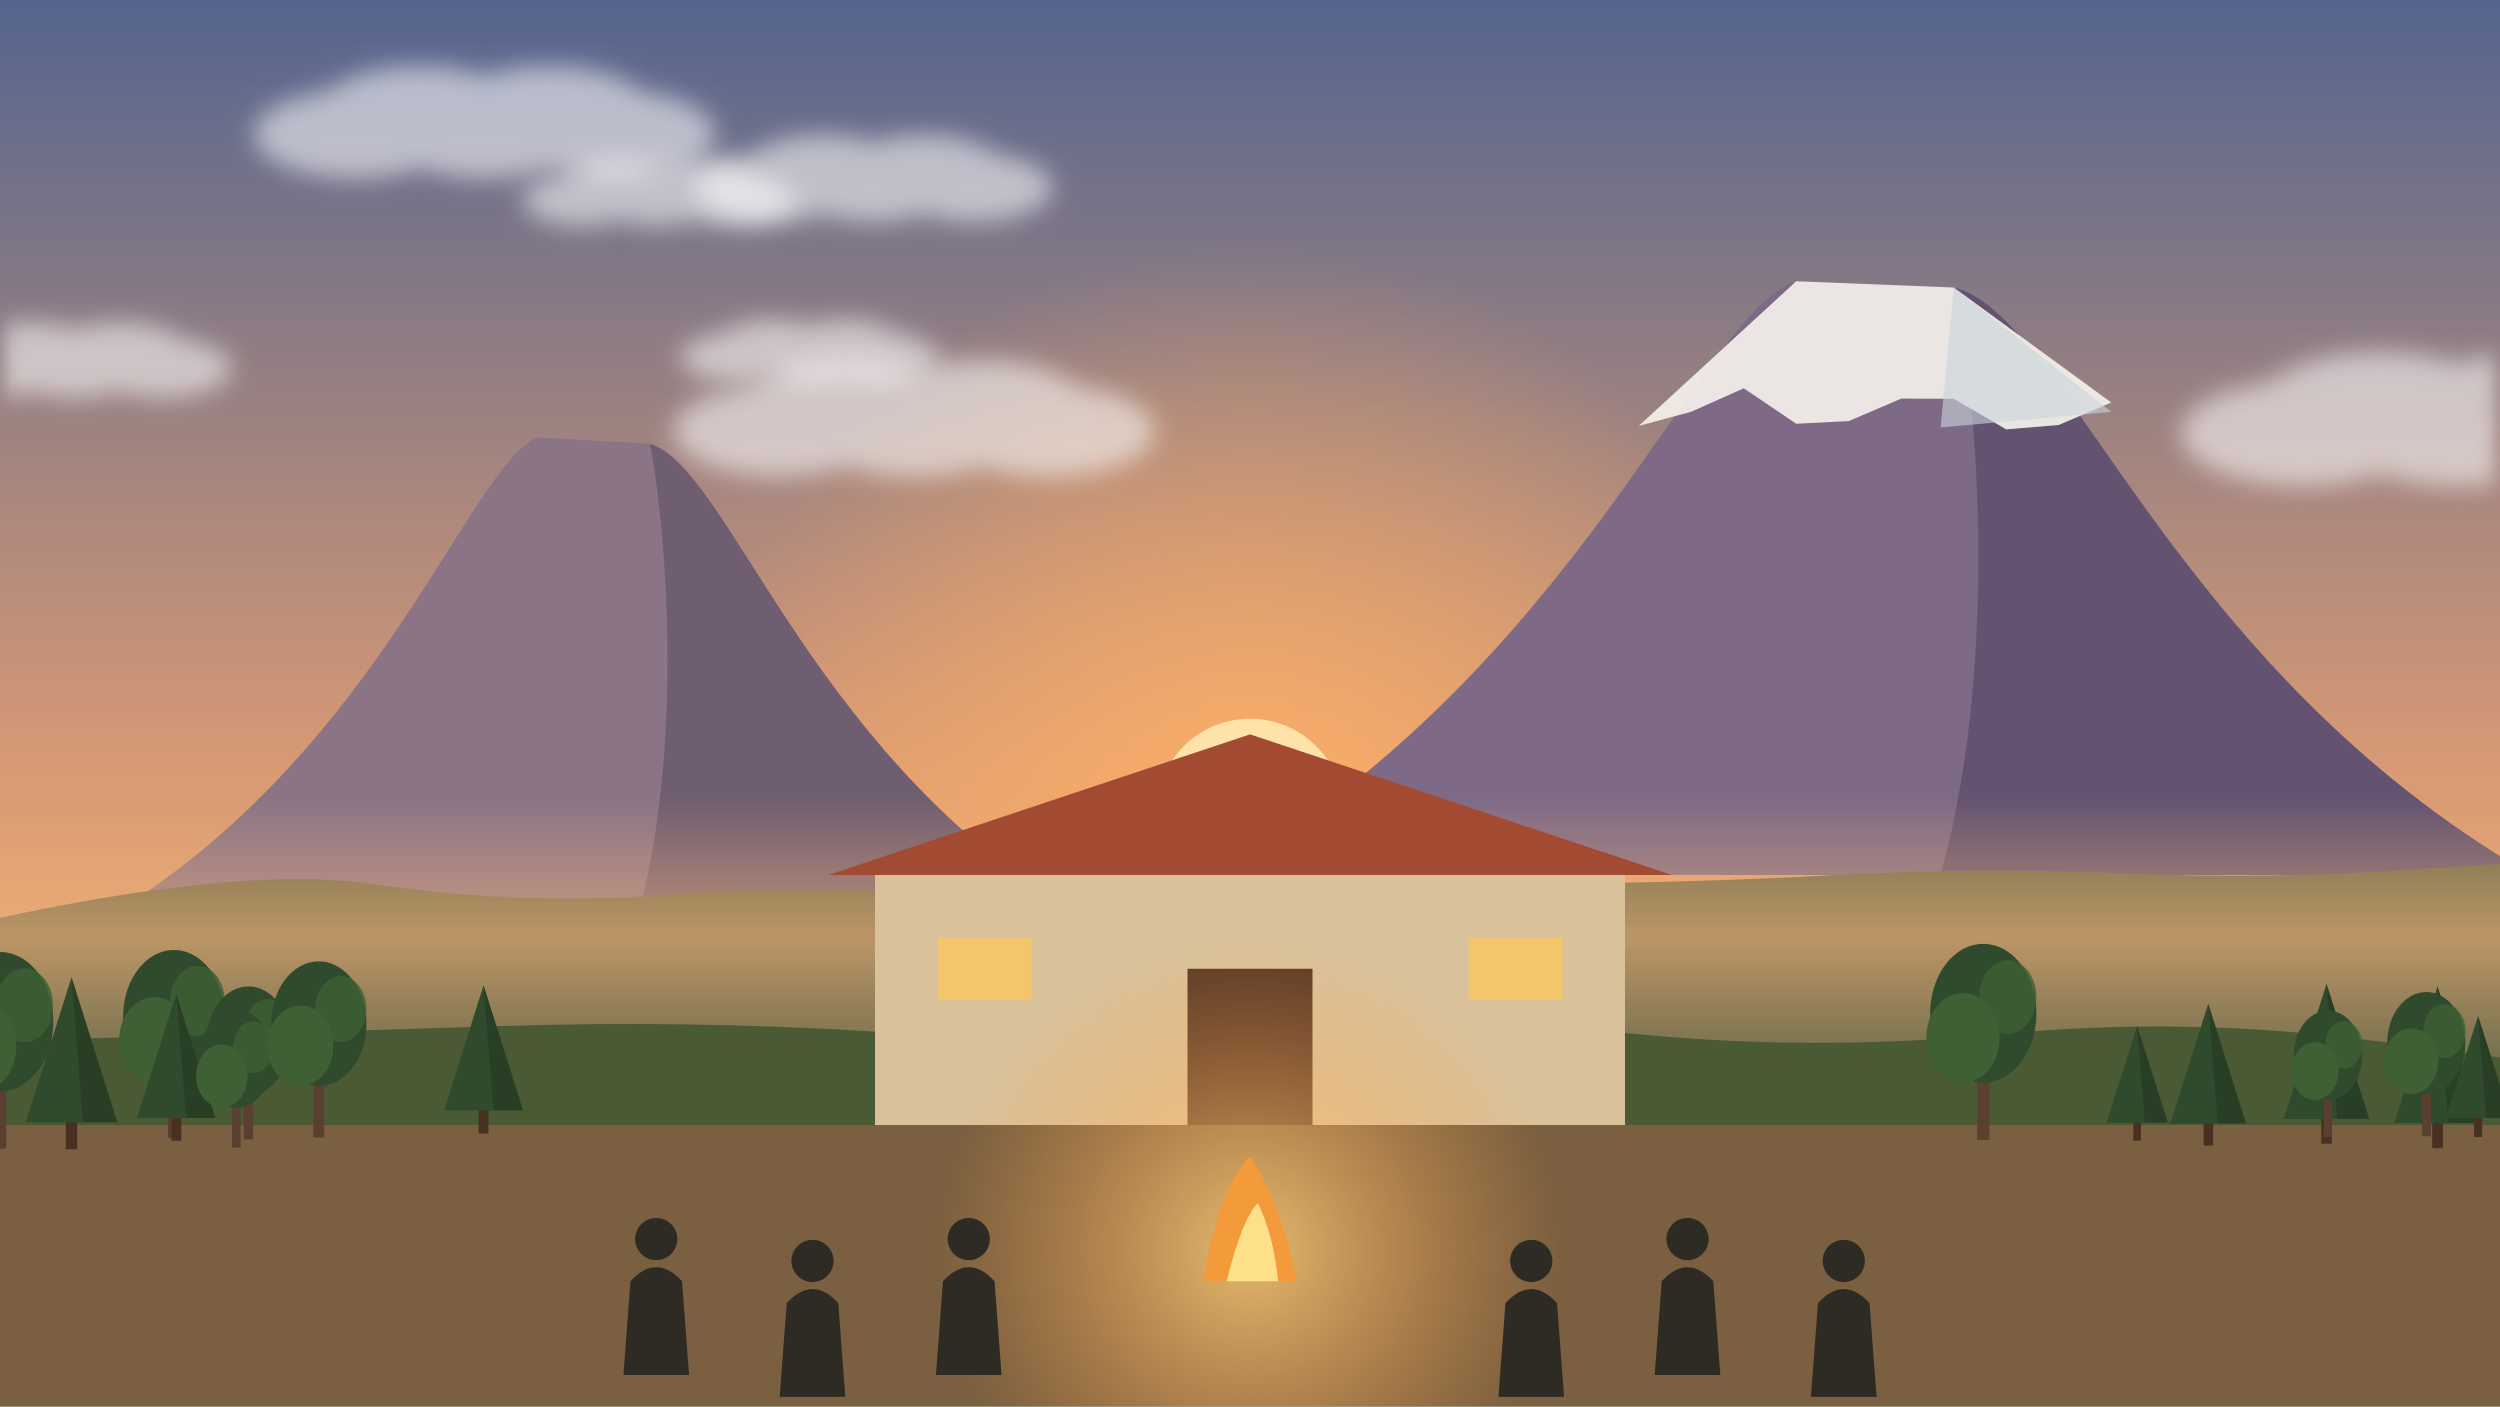
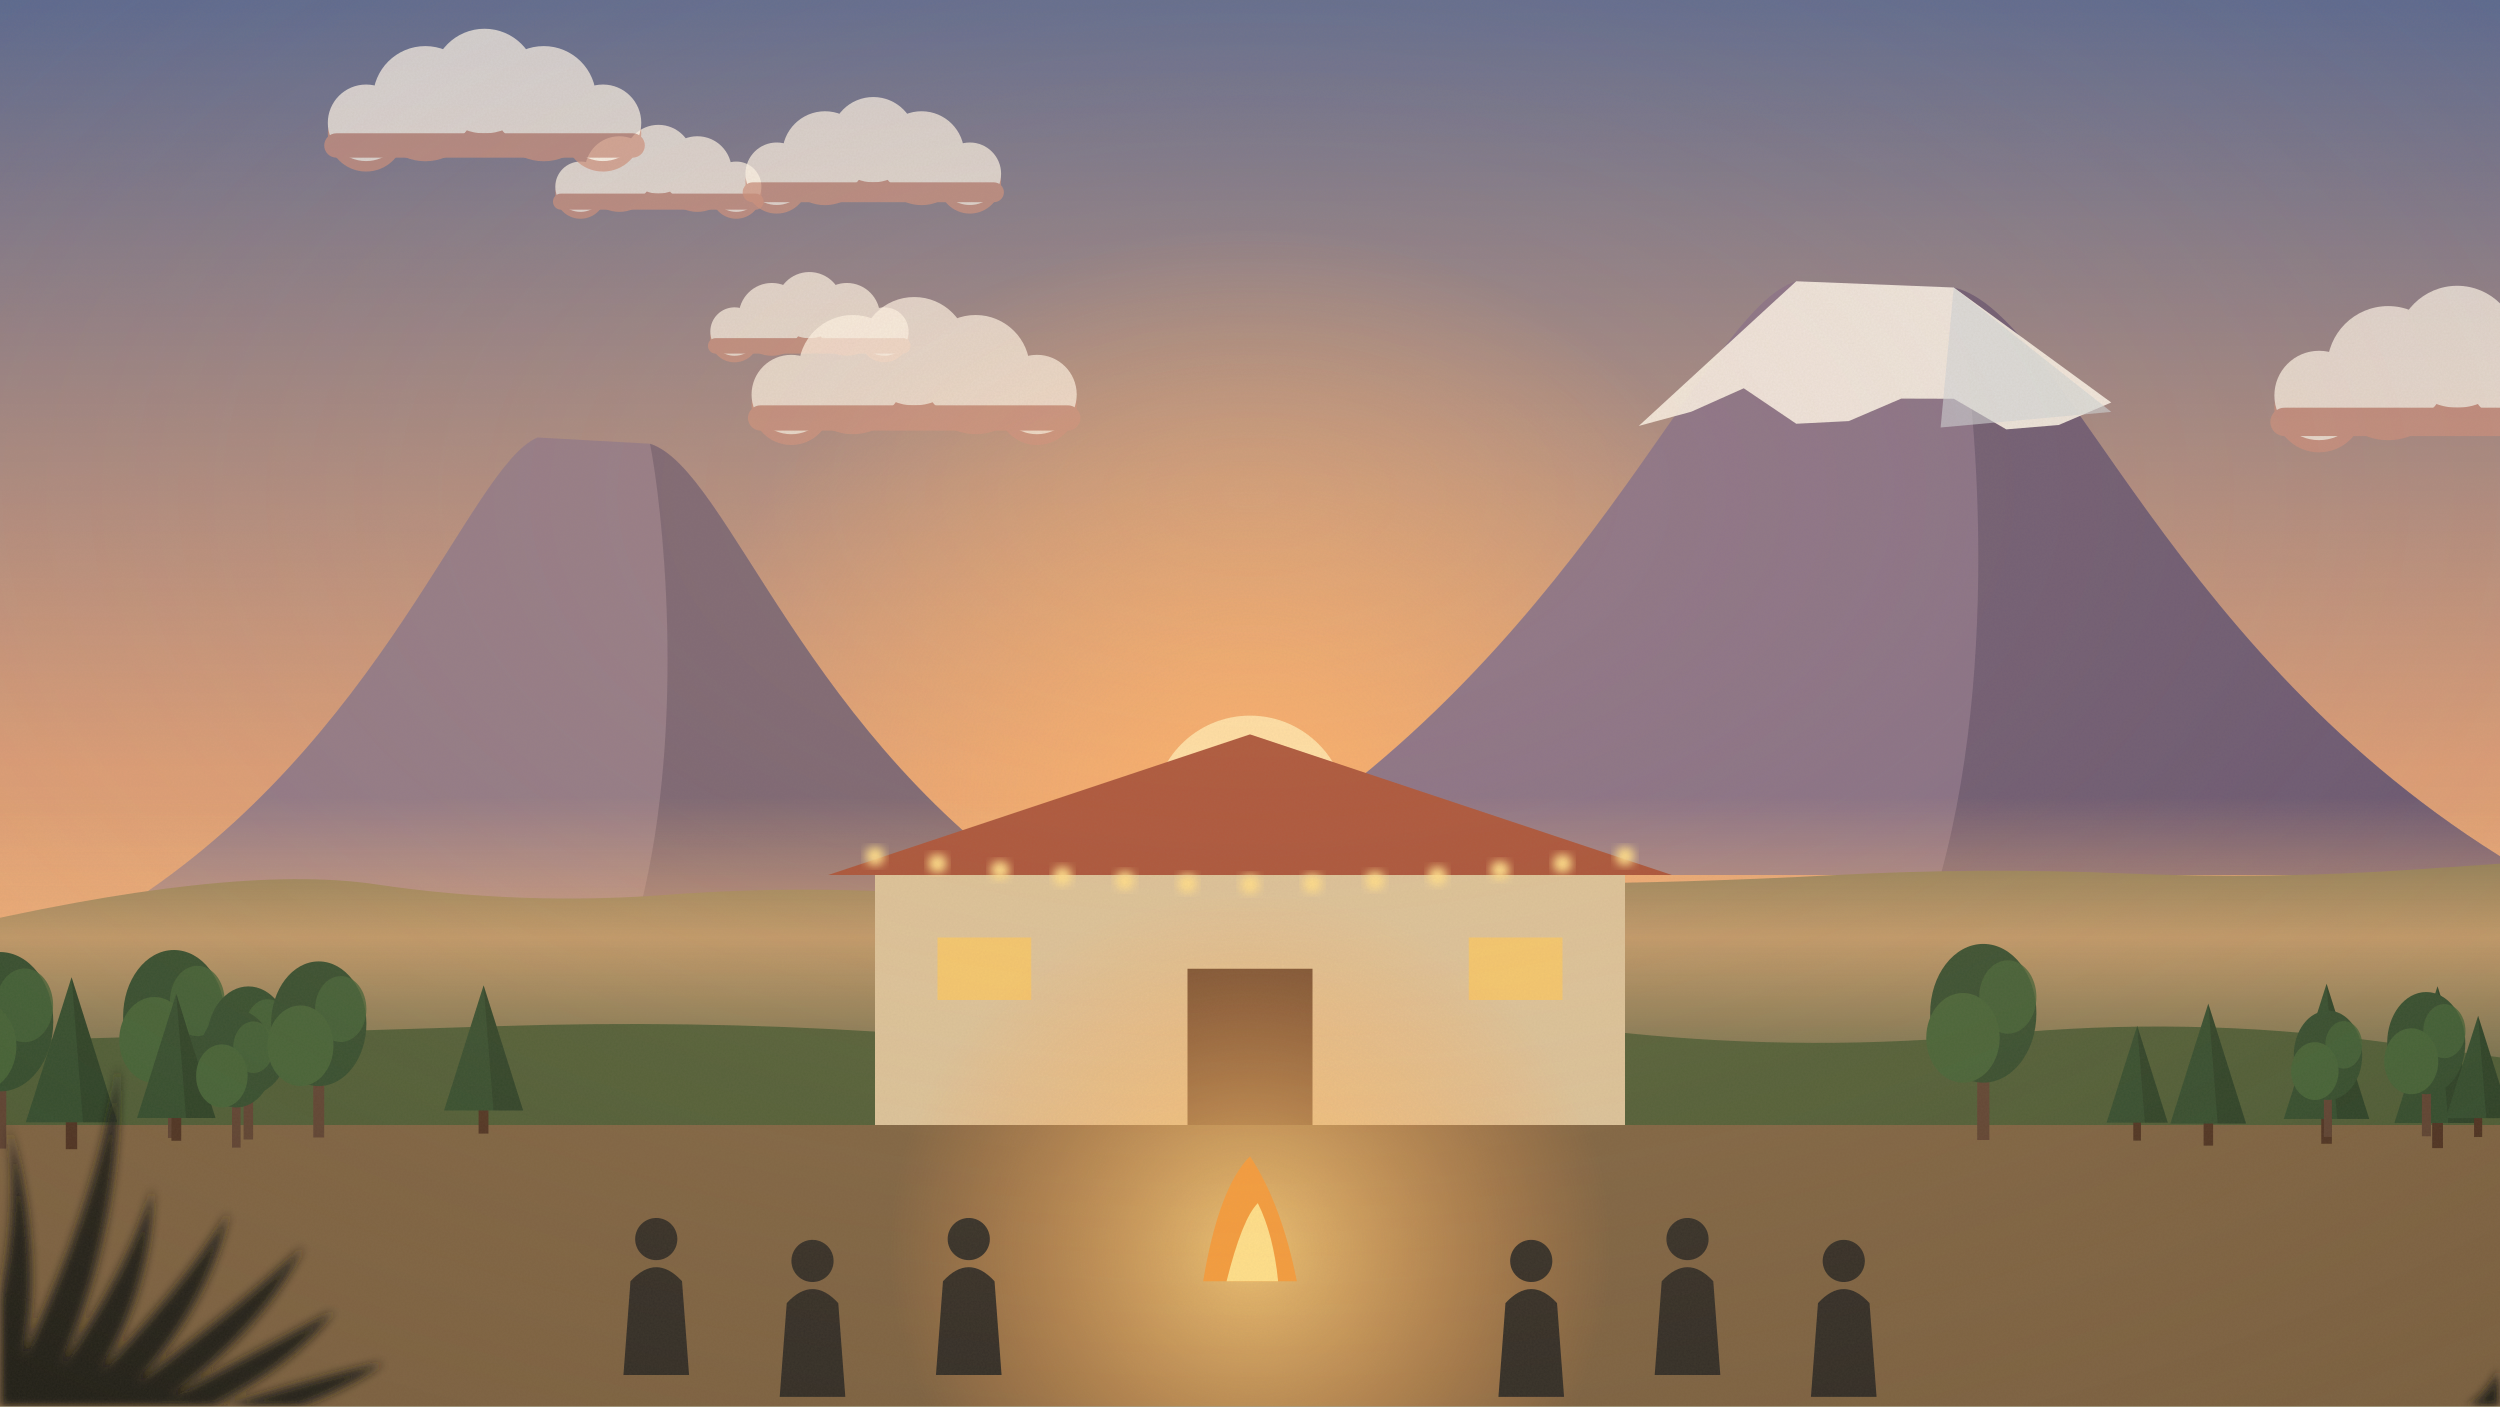
<svg xmlns="http://www.w3.org/2000/svg" viewBox="0 0 1600 900" preserveAspectRatio="xMidYMid slice">
  <defs>
    <filter id="blur" x="-50%" y="-50%" width="200%" height="200%">
      <feGaussianBlur stdDeviation="8" />
    </filter>
+     <filter id="dof" x="-20%" y="-20%" width="140%" height="140%">
+       <feGaussianBlur stdDeviation="3" />
+     </filter>
+     <filter id="grano">
+       <feTurbulence type="fractalNoise" baseFrequency=".8" numOctaves="2" stitchTiles="stitch" />
+       <feColorMatrix values="0 0 0 0 .35 0 0 0 0 .25 0 0 0 0 .15 0 0 0 .09 0" />
+     </filter>
+     <radialGradient id="luz" cx=".5" cy=".35" r=".8">
+       <stop offset="0" stop-color="#ffc890" stop-opacity=".18" />
+       <stop offset="1" stop-color="#ffc890" stop-opacity="0" />
+     </radialGradient>
    <linearGradient id="sky" x1="0" y1="0" x2="0" y2="1">
      <stop offset="0" stop-color="#55658f" />
      <stop offset=".55" stop-color="#d99a74" />
      <stop offset="1" stop-color="#f0b06a" />
    </linearGradient>
  </defs>
  <rect width="1600" height="900" fill="url(#sky)" />
  <radialGradient id="glow">
    <stop offset="0" stop-color="#ffb066" stop-opacity=".9" />
    <stop offset="1" stop-color="#ffb066" stop-opacity="0" />
  </radialGradient>
-   <circle cx="800" cy="520" r="360" fill="url(#glow)" />
-   <circle cx="800" cy="520" r="60" fill="#ffe2a8" />
-   <g fill="#fff" opacity="0.55" filter="url(#blur)">
-     <ellipse cx="472.0" cy="228.8" rx="36.4" ry="15.8" />
-     <ellipse cx="495.0" cy="220.3" rx="36.4" ry="15.8" />
-     <ellipse cx="518.0" cy="228.8" rx="36.4" ry="15.8" />
-     <ellipse cx="541.0" cy="220.3" rx="36.4" ry="15.8" />
-     <ellipse cx="564.1" cy="228.8" rx="36.4" ry="15.8" />
-   </g>
-   <g fill="#fff" opacity="0.55" filter="url(#blur)">
-     <ellipse cx="1473.8" cy="277.3" rx="78.0" ry="33.8" />
-     <ellipse cx="1523.2" cy="259.1" rx="78.0" ry="33.8" />
-     <ellipse cx="1572.6" cy="277.3" rx="78.0" ry="33.8" />
-     <ellipse cx="1621.9" cy="259.1" rx="78.0" ry="33.8" />
-     <ellipse cx="1671.3" cy="277.3" rx="78.0" ry="33.8" />
-   </g>
-   <g fill="#fff" opacity="0.55" filter="url(#blur)">
-     <ellipse cx="372.8" cy="127.9" rx="38.3" ry="16.6" />
-     <ellipse cx="397.1" cy="118.9" rx="38.3" ry="16.6" />
-     <ellipse cx="421.4" cy="127.9" rx="38.3" ry="16.6" />
-     <ellipse cx="445.6" cy="118.9" rx="38.3" ry="16.6" />
-     <ellipse cx="469.9" cy="127.9" rx="38.3" ry="16.6" />
-   </g>
-   <g fill="#fff" opacity="0.55" filter="url(#blur)">
-     <ellipse cx="227.7" cy="85.8" rx="65.1" ry="28.2" />
-     <ellipse cx="268.9" cy="70.6" rx="65.1" ry="28.2" />
-     <ellipse cx="310.1" cy="85.8" rx="65.1" ry="28.2" />
-     <ellipse cx="351.3" cy="70.6" rx="65.1" ry="28.2" />
-     <ellipse cx="392.5" cy="85.8" rx="65.1" ry="28.2" />
-   </g>
-   <g fill="#fff" opacity="0.55" filter="url(#blur)">
-     <ellipse cx="499.0" cy="275.7" rx="67.9" ry="29.4" />
-     <ellipse cx="542.0" cy="259.9" rx="67.9" ry="29.4" />
-     <ellipse cx="585.1" cy="275.7" rx="67.9" ry="29.4" />
-     <ellipse cx="628.1" cy="259.9" rx="67.9" ry="29.4" />
-     <ellipse cx="671.1" cy="275.7" rx="67.9" ry="29.4" />
-   </g>
-   <g fill="#fff" opacity="0.55" filter="url(#blur)">
-     <ellipse cx="494.8" cy="120.0" rx="50.6" ry="21.9" />
-     <ellipse cx="526.9" cy="108.2" rx="50.6" ry="21.9" />
-     <ellipse cx="558.9" cy="120.0" rx="50.6" ry="21.9" />
-     <ellipse cx="591.0" cy="108.2" rx="50.6" ry="21.9" />
-     <ellipse cx="623.0" cy="120.0" rx="50.6" ry="21.9" />
-   </g>
-   <g fill="#fff" opacity="0.55" filter="url(#blur)">
-     <ellipse cx="-7.2" cy="235.6" rx="44.0" ry="19.1" />
-     <ellipse cx="20.6" cy="225.3" rx="44.0" ry="19.1" />
-     <ellipse cx="48.5" cy="235.6" rx="44.0" ry="19.1" />
-     <ellipse cx="76.3" cy="225.3" rx="44.0" ry="19.1" />
-     <ellipse cx="104.2" cy="235.6" rx="44.0" ry="19.1" />
+   <circle cx="800" cy="520" r="372" fill="url(#glow)" />
+   <circle cx="800" cy="520" r="62" fill="#ffe2a8" />
+   <g style="mix-blend-mode:screen">
+     <polygon points="800,520 1278.8,1835.6 1197.6,1862.3" fill="#ffd8a0" opacity="0.14" />
+     <polygon points="800,520 1067.1,1894.3 982.7,1908.0" fill="#ffd8a0" opacity="0.14" />
+     <polygon points="800,520 848.9,1919.1 763.4,1919.5" fill="#ffd8a0" opacity="0.14" />
+     <polygon points="800,520 629.4,1909.6 544.9,1896.6" fill="#ffd8a0" opacity="0.14" />
+     <polygon points="800,520 414.1,1865.8 332.7,1839.7" fill="#ffd8a0" opacity="0.14" />
+     <polygon points="800,520 208.3,1788.8 132.0,1750.3" fill="#ffd8a0" opacity="0.14" />
+     <polygon points="800,520 17.1,1680.7 -52.3,1630.7" fill="#ffd8a0" opacity="0.14" />
+   </g>
+   <g opacity="0.7">
+     <g fill="#c88a7a">
+       <circle cx="470.1" cy="216.4" r="15.5" />
+       <circle cx="494.0" cy="206.5" r="21.2" />
+       <circle cx="518.0" cy="199.5" r="21.2" />
+       <circle cx="542.0" cy="206.5" r="21.2" />
+       <circle cx="566.0" cy="216.4" r="15.5" />
+     </g>
+     <g fill="#fffaf0" transform="translate(0,-4.2)">
+       <circle cx="470.1" cy="216.4" r="15.5" />
+       <circle cx="494.0" cy="206.5" r="21.2" />
+       <circle cx="518.0" cy="199.5" r="21.2" />
+       <circle cx="542.0" cy="206.5" r="21.2" />
+       <circle cx="566.0" cy="216.4" r="15.5" />
+     </g>
+     <rect x="453.1" y="216.4" width="129.7" height="9.9" rx="4.9" fill="#c88a7a" />
+   </g>
+   <g opacity="0.7">
+     <g fill="#c88a7a">
+       <circle cx="1484.2" cy="260.9" r="28.6" />
+       <circle cx="1528.4" cy="242.7" r="39.0" />
+       <circle cx="1572.6" cy="229.7" r="39.0" />
+       <circle cx="1616.8" cy="242.7" r="39.0" />
+       <circle cx="1660.9" cy="260.9" r="28.6" />
+     </g>
+     <g fill="#fffaf0" transform="translate(0,-7.8)">
+       <circle cx="1484.2" cy="260.9" r="28.6" />
+       <circle cx="1528.4" cy="242.7" r="39.0" />
+       <circle cx="1572.6" cy="229.7" r="39.0" />
+       <circle cx="1616.8" cy="242.7" r="39.0" />
+       <circle cx="1660.9" cy="260.9" r="28.6" />
+     </g>
+     <rect x="1453.0" y="260.9" width="239.1" height="18.2" rx="9.1" fill="#c88a7a" />
+   </g>
+   <g opacity="0.7">
+     <g fill="#c88a7a">
+       <circle cx="371.5" cy="123.9" r="16.1" />
+       <circle cx="396.4" cy="113.6" r="22.0" />
+       <circle cx="421.4" cy="106.3" r="22.0" />
+       <circle cx="446.3" cy="113.6" r="22.0" />
+       <circle cx="471.2" cy="123.9" r="16.1" />
+     </g>
+     <g fill="#fffaf0" transform="translate(0,-4.4)">
+       <circle cx="371.5" cy="123.9" r="16.1" />
+       <circle cx="396.4" cy="113.6" r="22.0" />
+       <circle cx="421.4" cy="106.3" r="22.0" />
+       <circle cx="446.3" cy="113.6" r="22.0" />
+       <circle cx="471.2" cy="123.9" r="16.1" />
+     </g>
+     <rect x="353.9" y="123.9" width="134.8" height="10.3" rx="5.1" fill="#c88a7a" />
+   </g>
+   <g opacity="0.7">
+     <g fill="#c88a7a">
+       <circle cx="234.3" cy="85.3" r="24.5" />
+       <circle cx="272.2" cy="69.7" r="33.5" />
+       <circle cx="310.1" cy="58.6" r="33.5" />
+       <circle cx="348.0" cy="69.7" r="33.5" />
+       <circle cx="385.9" cy="85.3" r="24.5" />
+     </g>
+     <g fill="#fffaf0" transform="translate(0,-6.7)">
+       <circle cx="234.3" cy="85.3" r="24.5" />
+       <circle cx="272.2" cy="69.7" r="33.5" />
+       <circle cx="310.1" cy="58.6" r="33.5" />
+       <circle cx="348.0" cy="69.7" r="33.5" />
+       <circle cx="385.9" cy="85.3" r="24.5" />
+     </g>
+     <rect x="207.5" y="85.3" width="205.2" height="15.6" rx="7.8" fill="#c88a7a" />
+   </g>
+   <g opacity="0.7">
+     <g fill="#c88a7a">
+       <circle cx="506.4" cy="259.4" r="25.4" />
+       <circle cx="545.8" cy="243.2" r="34.7" />
+       <circle cx="585.1" cy="231.7" r="34.7" />
+       <circle cx="624.4" cy="243.2" r="34.7" />
+       <circle cx="663.7" cy="259.4" r="25.4" />
+     </g>
+     <g fill="#fffaf0" transform="translate(0,-6.9)">
+       <circle cx="506.4" cy="259.4" r="25.4" />
+       <circle cx="545.8" cy="243.2" r="34.7" />
+       <circle cx="585.1" cy="231.7" r="34.7" />
+       <circle cx="624.4" cy="243.2" r="34.7" />
+       <circle cx="663.7" cy="259.4" r="25.4" />
+     </g>
+     <rect x="478.7" y="259.4" width="212.8" height="16.2" rx="8.1" fill="#c88a7a" />
+   </g>
+   <g opacity="0.7">
+     <g fill="#c88a7a">
+       <circle cx="497.1" cy="116.7" r="20.0" />
+       <circle cx="528.0" cy="104.0" r="27.3" />
+       <circle cx="558.9" cy="94.9" r="27.3" />
+       <circle cx="589.8" cy="104.0" r="27.3" />
+       <circle cx="620.7" cy="116.7" r="20.0" />
+     </g>
+     <g fill="#fffaf0" transform="translate(0,-5.5)">
+       <circle cx="497.1" cy="116.7" r="20.0" />
+       <circle cx="528.0" cy="104.0" r="27.3" />
+       <circle cx="558.9" cy="94.9" r="27.3" />
+       <circle cx="589.8" cy="104.0" r="27.3" />
+       <circle cx="620.7" cy="116.7" r="20.0" />
+     </g>
+     <rect x="475.3" y="116.7" width="167.2" height="12.7" rx="6.4" fill="#c88a7a" />
  </g>
  <path d="M780,560 C1011.0,427.0 1089.12,198 1149.6,180 L1250.4,184 C1320.96,200 1389.0,427.0 1620,560 Z" fill="#7e6a86" />
  <path d="M1250.4,184 C1320.96,200 1389.0,427.0 1620,560 L1242.0,560 C1284.0,408.0 1260.48,220 1250.4,184 Z" fill="#4d4060" opacity=".55" />
  <polygon points="1149.6,180 1048.8,272.6 1082.4,263.5 1116.0,248.5 1149.6,271.2 1183.2,269.5 1216.8,255.1 1250.4,255.2 1284.0,274.8 1317.6,272.0 1351.2,257.6 1250.4,184" fill="#f4f1ea" opacity=".92" />
  <polygon points="1250.4,184 1351.2,263.6 1242.0,273.6" fill="#c9d3dc" opacity=".6" />
  <path d="M80,580 C245.0,475.0 300.8,298 344.0,280 L416.0,284 C466.4,300 515.0,475.0 680,580 Z" fill="#8a7486" />
  <path d="M416.0,284 C466.4,300 515.0,475.0 680,580 L410.0,580 C440.0,460.0 423.2,320 416.0,284 Z" fill="#5a4a60" opacity=".55" />
  <path d="M-40,910 L-40.0,596.4 Q146.7,552.2 240.0,565.9 Q333.3,579.7 426.7,572.7 Q520.0,565.7 613.3,573.5 Q706.7,581.3 800.0,573.7 Q893.3,566.1 986.7,565.6 Q1080.0,565.1 1173.3,560.1 Q1266.7,555.1 1360.0,559.0 Q1453.3,562.9 1546.7,556.4 L1640.0,550.0 L1640,910 Z" fill="#6a6a4a" />
  <linearGradient id="hz600" x1="0" y1="0" x2="0" y2="1">
    <stop offset="0" stop-color="#f3b37a" stop-opacity="0" />
    <stop offset=".5" stop-color="#f3b37a" stop-opacity="0.6" />
    <stop offset="1" stop-color="#f3b37a" stop-opacity="0" />
  </linearGradient>
  <rect x="0" y="510" width="1600" height="180" fill="url(#hz600)" />
  <path d="M-40,910 L-40.0,667.3 Q200.0,660.6 320.0,656.7 Q440.0,652.8 560.0,660.2 Q680.0,667.6 800.0,658.2 Q920.0,648.7 1040.0,661.1 Q1160.0,673.4 1280.0,661.8 Q1400.0,650.3 1520.0,666.2 L1640.0,682.0 L1640,910 Z" fill="#4a5a34" />
  <rect x="560" y="560" width="480" height="160" fill="#d9c29a" />
  <polygon points="530,560 800,470 1070,560" fill="#a34a33" />
  <rect x="760" y="620" width="80" height="100" fill="#5a3a26" />
  <rect x="600" y="600" width="60" height="40" fill="#f3c66b" />
  <rect x="940" y="600" width="60" height="40" fill="#f3c66b" />
+   <circle cx="560" cy="548.0" r="6" fill="#ffe08a" filter="url(#dof)" />
+   <circle cx="600" cy="552.7" r="6" fill="#ffe08a" filter="url(#dof)" />
+   <circle cx="640" cy="557.0" r="6" fill="#ffe08a" filter="url(#dof)" />
+   <circle cx="680" cy="560.7" r="6" fill="#ffe08a" filter="url(#dof)" />
+   <circle cx="720" cy="563.6" r="6" fill="#ffe08a" filter="url(#dof)" />
+   <circle cx="760" cy="565.4" r="6" fill="#ffe08a" filter="url(#dof)" />
+   <circle cx="800" cy="566.0" r="6" fill="#ffe08a" filter="url(#dof)" />
+   <circle cx="840" cy="565.4" r="6" fill="#ffe08a" filter="url(#dof)" />
+   <circle cx="880" cy="563.6" r="6" fill="#ffe08a" filter="url(#dof)" />
+   <circle cx="920" cy="560.7" r="6" fill="#ffe08a" filter="url(#dof)" />
+   <circle cx="960" cy="557.0" r="6" fill="#ffe08a" filter="url(#dof)" />
+   <circle cx="1000" cy="552.7" r="6" fill="#ffe08a" filter="url(#dof)" />
+   <circle cx="1040" cy="548.0" r="6" fill="#ffe08a" filter="url(#dof)" />
  <rect x="0" y="720" width="1600" height="180" fill="#7a6040" />
  <radialGradient id="fire">
-     <stop offset="0" stop-color="#ffd27a" stop-opacity=".8" />
+     <stop offset="0" stop-color="#ffd27a" stop-opacity=".85" />
    <stop offset="1" stop-color="#ff9a4a" stop-opacity="0" />
  </radialGradient>
-   <circle cx="800" cy="800" r="200" fill="url(#fire)" />
+   <circle cx="800" cy="800" r="230" fill="url(#fire)" />
  <path d="M770,820 Q780,760 800,740 Q820,770 830,820 Z" fill="#f39a3a" />
  <path d="M785,820 Q795,780 805,770 Q815,790 818,820 Z" fill="#ffe08a" />
  <g fill="#2e2a24">
    <circle cx="420.0" cy="793.0" r="13.5" />
    <path d="M399.0,880.0 L403.5,820.0 Q420.0,802.0 436.5,820.0 L441.0,880.0 Z" />
  </g>
  <g fill="#2e2a24">
    <circle cx="520.0" cy="807.0" r="13.5" />
    <path d="M499.0,894.0 L503.5,834.0 Q520.0,816.0 536.5,834.0 L541.0,894.0 Z" />
  </g>
  <g fill="#2e2a24">
    <circle cx="620.0" cy="793.0" r="13.5" />
    <path d="M599.0,880.0 L603.5,820.0 Q620.0,802.0 636.5,820.0 L641.0,880.0 Z" />
  </g>
  <g fill="#2e2a24">
    <circle cx="980.0" cy="807.0" r="13.5" />
    <path d="M959.0,894.0 L963.5,834.0 Q980.0,816.0 996.5,834.0 L1001.0,894.0 Z" />
  </g>
  <g fill="#2e2a24">
    <circle cx="1080.0" cy="793.0" r="13.5" />
    <path d="M1059.0,880.0 L1063.5,820.0 Q1080.0,802.0 1096.5,820.0 L1101.0,880.0 Z" />
  </g>
  <g fill="#2e2a24">
    <circle cx="1180.0" cy="807.0" r="13.5" />
    <path d="M1159.0,894.0 L1163.5,834.0 Q1180.0,816.0 1196.5,834.0 L1201.0,894.0 Z" />
  </g>
  <g>
    <rect x="306.3" y="708.6" width="6.3" height="16.9" fill="#4a3020" />
    <polygon points="284.2,710.7 309.5,630.6 334.8,710.7" fill="#2f4a2c" />
    <polygon points="309.5,630.6 334.8,710.7 315.8,710.7" fill="#000" opacity=".15" />
  </g>
  <g>
    <rect x="107.5" y="678.2" width="7.5" height="50.1" fill="#5a4030" />
    <ellipse cx="111.3" cy="650.6" rx="32.5" ry="42.6" fill="#2f4a2c" />
    <ellipse cx="98.8" cy="665.6" rx="22.5" ry="27.5" fill="#3f5f34" />
    <ellipse cx="126.3" cy="640.6" rx="17.5" ry="22.5" fill="#3f5f34" opacity=".8" />
  </g>
  <g>
    <rect x="155.9" y="688.5" width="6.1" height="40.8" fill="#5a4030" />
    <ellipse cx="159.0" cy="666.0" rx="26.6" ry="34.7" fill="#2f4a2c" />
    <ellipse cx="148.8" cy="678.3" rx="18.4" ry="22.5" fill="#3f5f34" />
    <ellipse cx="171.3" cy="657.9" rx="14.3" ry="18.4" fill="#3f5f34" opacity=".8" />
  </g>
  <g>
    <rect x="109.7" y="713.4" width="6.3" height="16.7" fill="#4a3020" />
    <polygon points="87.7,715.5 112.8,636.0 137.9,715.5" fill="#2f4a2c" />
    <polygon points="112.8,636.0 137.9,715.5 119.1,715.5" fill="#000" opacity=".15" />
  </g>
  <g>
    <rect x="42.1" y="715.9" width="7.3" height="19.6" fill="#4a3020" />
    <polygon points="16.5,718.3 45.8,625.4 75.1,718.3" fill="#2f4a2c" />
    <polygon points="45.8,625.4 75.1,718.3 53.1,718.3" fill="#000" opacity=".15" />
  </g>
  <g>
    <rect x="148.5" y="697.8" width="5.5" height="36.7" fill="#5a4030" />
    <ellipse cx="151.2" cy="677.6" rx="23.9" ry="31.2" fill="#2f4a2c" />
    <ellipse cx="142.0" cy="688.6" rx="16.5" ry="20.2" fill="#3f5f34" />
    <ellipse cx="162.2" cy="670.2" rx="12.9" ry="16.5" fill="#3f5f34" opacity=".8" />
  </g>
  <g>
    <rect x="-3.9" y="682.7" width="7.9" height="52.4" fill="#5a4030" />
    <ellipse cx="0.0" cy="653.9" rx="34.1" ry="44.6" fill="#2f4a2c" />
    <ellipse cx="-13.1" cy="669.6" rx="23.6" ry="28.8" fill="#3f5f34" />
    <ellipse cx="15.7" cy="643.4" rx="18.3" ry="23.6" fill="#3f5f34" opacity=".8" />
  </g>
  <g>
    <rect x="200.5" y="681.0" width="7.0" height="47.0" fill="#5a4030" />
    <ellipse cx="204.0" cy="655.2" rx="30.5" ry="39.9" fill="#2f4a2c" />
    <ellipse cx="192.3" cy="669.3" rx="21.1" ry="25.8" fill="#3f5f34" />
    <ellipse cx="218.1" cy="645.8" rx="16.4" ry="21.1" fill="#3f5f34" opacity=".8" />
  </g>
  <g>
    <rect x="1410.3" y="717.0" width="6.1" height="16.2" fill="#4a3020" />
    <polygon points="1389.0,719.1 1413.3,642.3 1437.5,719.1" fill="#2f4a2c" />
    <polygon points="1413.3,642.3 1437.5,719.1 1419.3,719.1" fill="#000" opacity=".15" />
  </g>
  <g>
    <rect x="1485.6" y="713.8" width="6.8" height="18.2" fill="#4a3020" />
    <polygon points="1461.6,716.1 1489.0,629.6 1516.3,716.1" fill="#2f4a2c" />
    <polygon points="1489.0,629.6 1516.3,716.1 1495.8,716.1" fill="#000" opacity=".15" />
  </g>
  <g>
    <rect x="1556.6" y="716.4" width="6.9" height="18.4" fill="#4a3020" />
    <polygon points="1532.4,718.7 1560.0,631.2 1587.7,718.7" fill="#2f4a2c" />
    <polygon points="1560.0,631.2 1587.7,718.7 1566.9,718.7" fill="#000" opacity=".15" />
  </g>
  <g>
    <rect x="1365.3" y="716.9" width="4.9" height="13.1" fill="#4a3020" />
    <polygon points="1348.2,718.5 1367.8,656.5 1387.4,718.5" fill="#2f4a2c" />
    <polygon points="1367.8,656.5 1387.4,718.5 1372.7,718.5" fill="#000" opacity=".15" />
  </g>
  <g>
    <rect x="1550.0" y="688.8" width="5.8" height="38.4" fill="#5a4030" />
    <ellipse cx="1552.8" cy="667.6" rx="25.0" ry="32.7" fill="#2f4a2c" />
    <ellipse cx="1543.2" cy="679.2" rx="17.3" ry="21.1" fill="#3f5f34" />
    <ellipse cx="1564.4" cy="659.9" rx="13.5" ry="17.3" fill="#3f5f34" opacity=".8" />
  </g>
  <g>
    <rect x="1265.4" y="677.3" width="7.8" height="52.3" fill="#5a4030" />
    <ellipse cx="1269.3" cy="648.5" rx="34.0" ry="44.4" fill="#2f4a2c" />
    <ellipse cx="1256.3" cy="664.2" rx="23.5" ry="28.7" fill="#3f5f34" />
    <ellipse cx="1285.0" cy="638.1" rx="18.3" ry="23.5" fill="#3f5f34" opacity=".8" />
  </g>
  <g>
    <rect x="1487.3" y="693.9" width="5.1" height="33.7" fill="#5a4030" />
    <ellipse cx="1489.9" cy="675.4" rx="21.9" ry="28.6" fill="#2f4a2c" />
    <ellipse cx="1481.5" cy="685.5" rx="15.2" ry="18.5" fill="#3f5f34" />
    <ellipse cx="1500.0" cy="668.7" rx="11.8" ry="15.2" fill="#3f5f34" opacity=".8" />
  </g>
  <g>
    <rect x="1583.4" y="713.9" width="5.2" height="13.8" fill="#4a3020" />
    <polygon points="1565.3,715.6 1586.0,650.1 1606.7,715.6" fill="#2f4a2c" />
    <polygon points="1586.0,650.1 1606.7,715.6 1591.2,715.6" fill="#000" opacity=".15" />
  </g>
+   <g filter="url(#dof)" opacity=".95">
+     <path d="M-30,930 Q17.7,809.9 5.3,719.7 Q37.7,829.9 -2,930 Z" fill="#1e1a14" />
+     <path d="M-16,930 Q59.8,790.7 75.6,681.5 Q79.8,810.7 12,930 Z" fill="#1e1a14" />
+     <path d="M-2,930 Q77.8,830.3 97.6,760.6 Q97.8,850.3 26,930 Z" fill="#1e1a14" />
+     <path d="M12,930 Q109.1,838.1 146.2,776.1 Q129.1,858.1 40,930 Z" fill="#1e1a14" />
+     <path d="M26,930 Q140.0,849.0 194.0,798.0 Q160.0,869.0 54,930 Z" fill="#1e1a14" />
+     <path d="M40,930 Q156.7,869.6 213.4,839.1 Q176.7,889.6 68,930 Z" fill="#1e1a14" />
+     <path d="M54,930 Q179.6,886.2 245.3,872.3 Q199.6,906.2 82,930 Z" fill="#1e1a14" />
+     <path d="M1630,930 Q1621.3,789.0 1672.7,678.1 Q1601.3,809.0 1602,930 Z" fill="#1e1a14" />
+     <path d="M1616,930 Q1624.4,810.1 1692.7,720.1 Q1604.4,830.1 1588,930 Z" fill="#1e1a14" />
+     <path d="M1602,930 Q1619.0,834.7 1696.1,769.5 Q1599.0,854.7 1574,930 Z" fill="#1e1a14" />
+     <path d="M1588,930 Q1642.0,820.0 1755.9,739.9 Q1622.0,840.0 1560,930 Z" fill="#1e1a14" />
+     <path d="M1574,930 Q1621.0,854.0 1728.1,808.0 Q1601.0,874.0 1546,930 Z" fill="#1e1a14" />
+     <path d="M1560,930 Q1639.2,859.1 1778.4,818.1 Q1619.2,879.1 1532,930 Z" fill="#1e1a14" />
+     <path d="M1546,930 Q1601.1,888.8 1716.2,877.6 Q1581.1,908.8 1518,930 Z" fill="#1e1a14" />
+   </g>
+   <rect width="1600" height="900" fill="url(#luz)" />
+   <rect width="1600" height="900" filter="url(#grano)" />
</svg>
